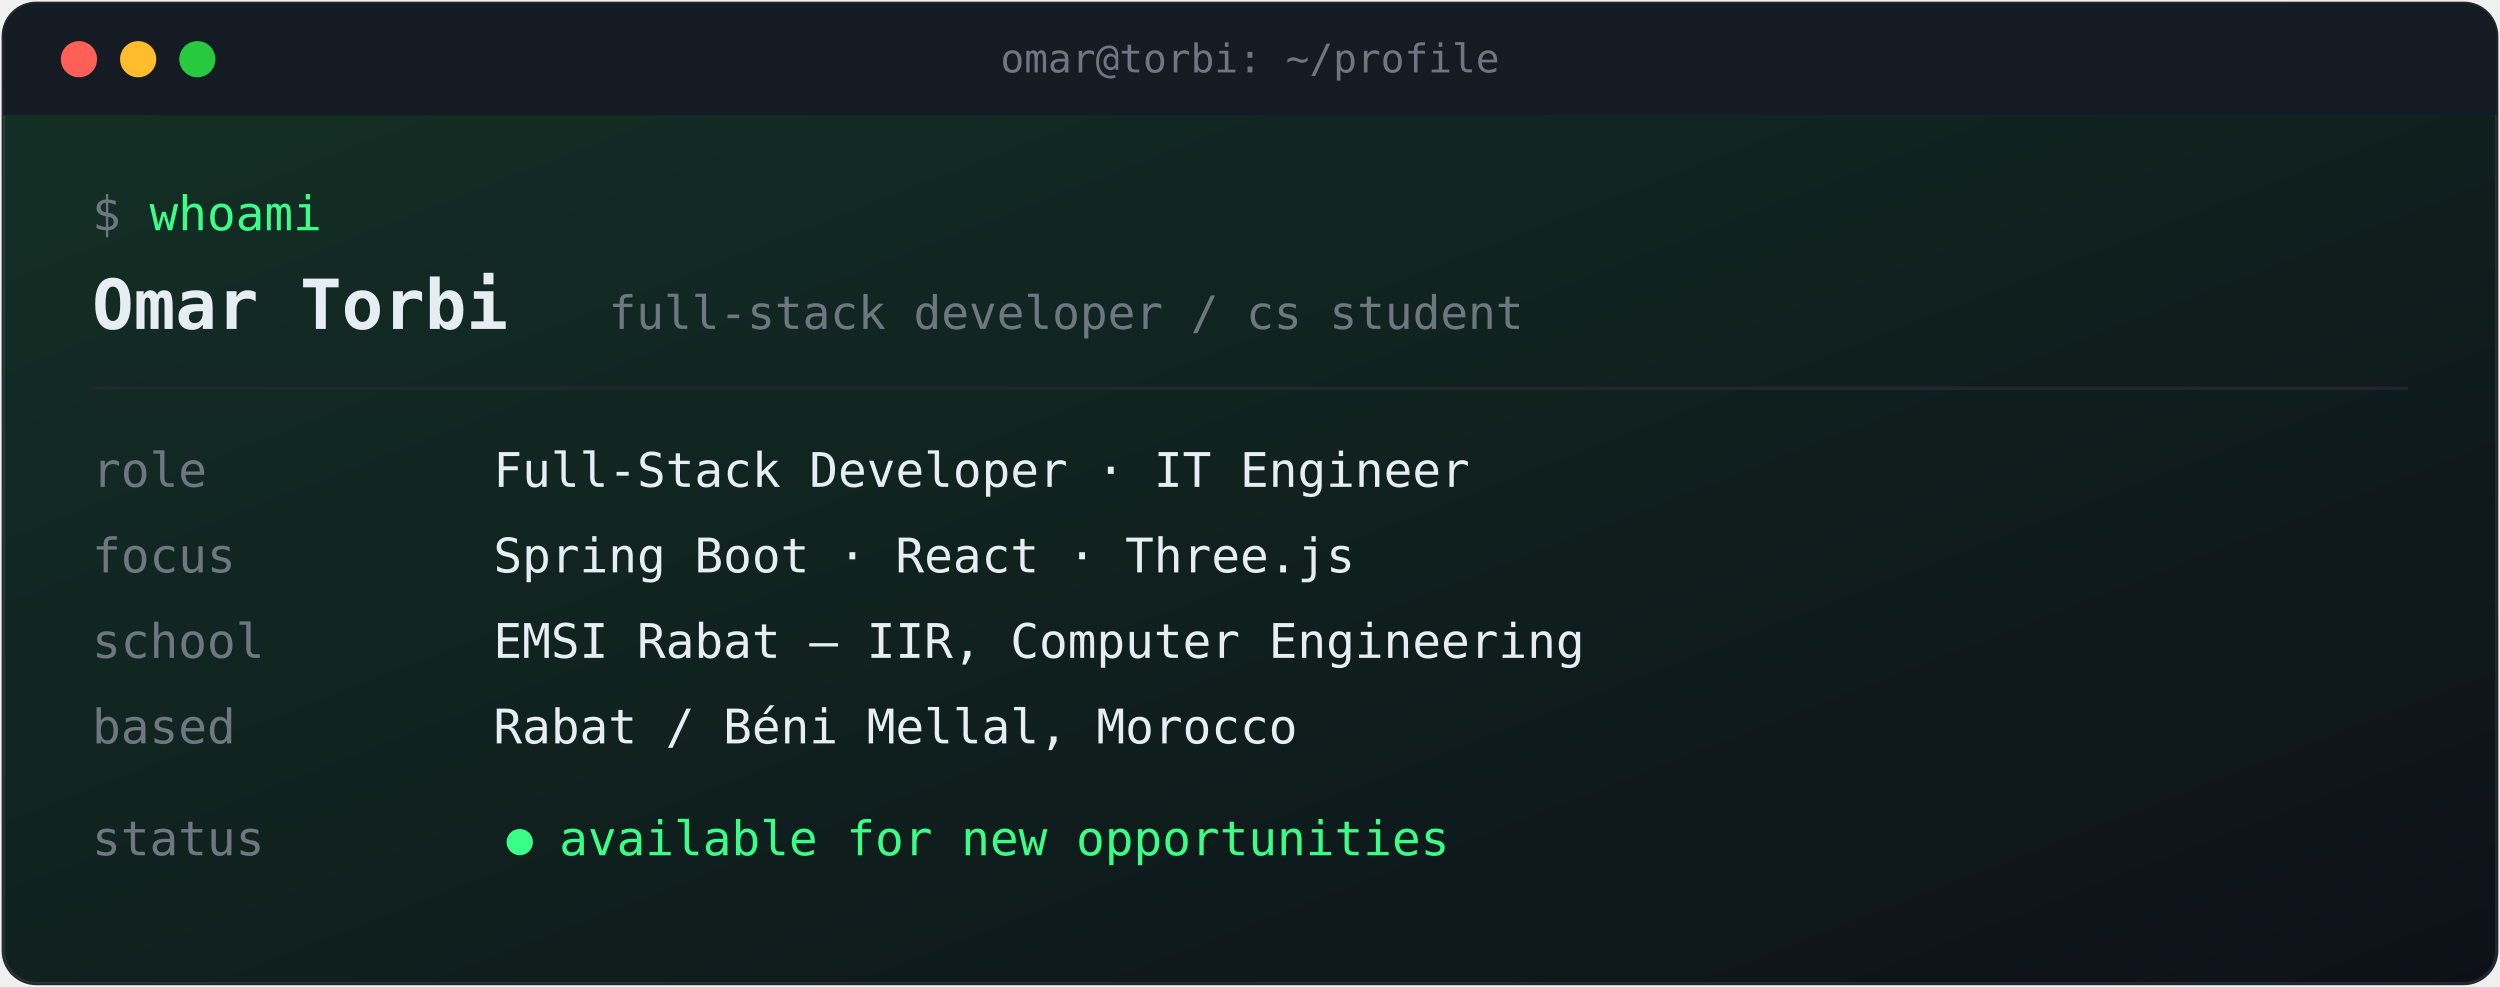
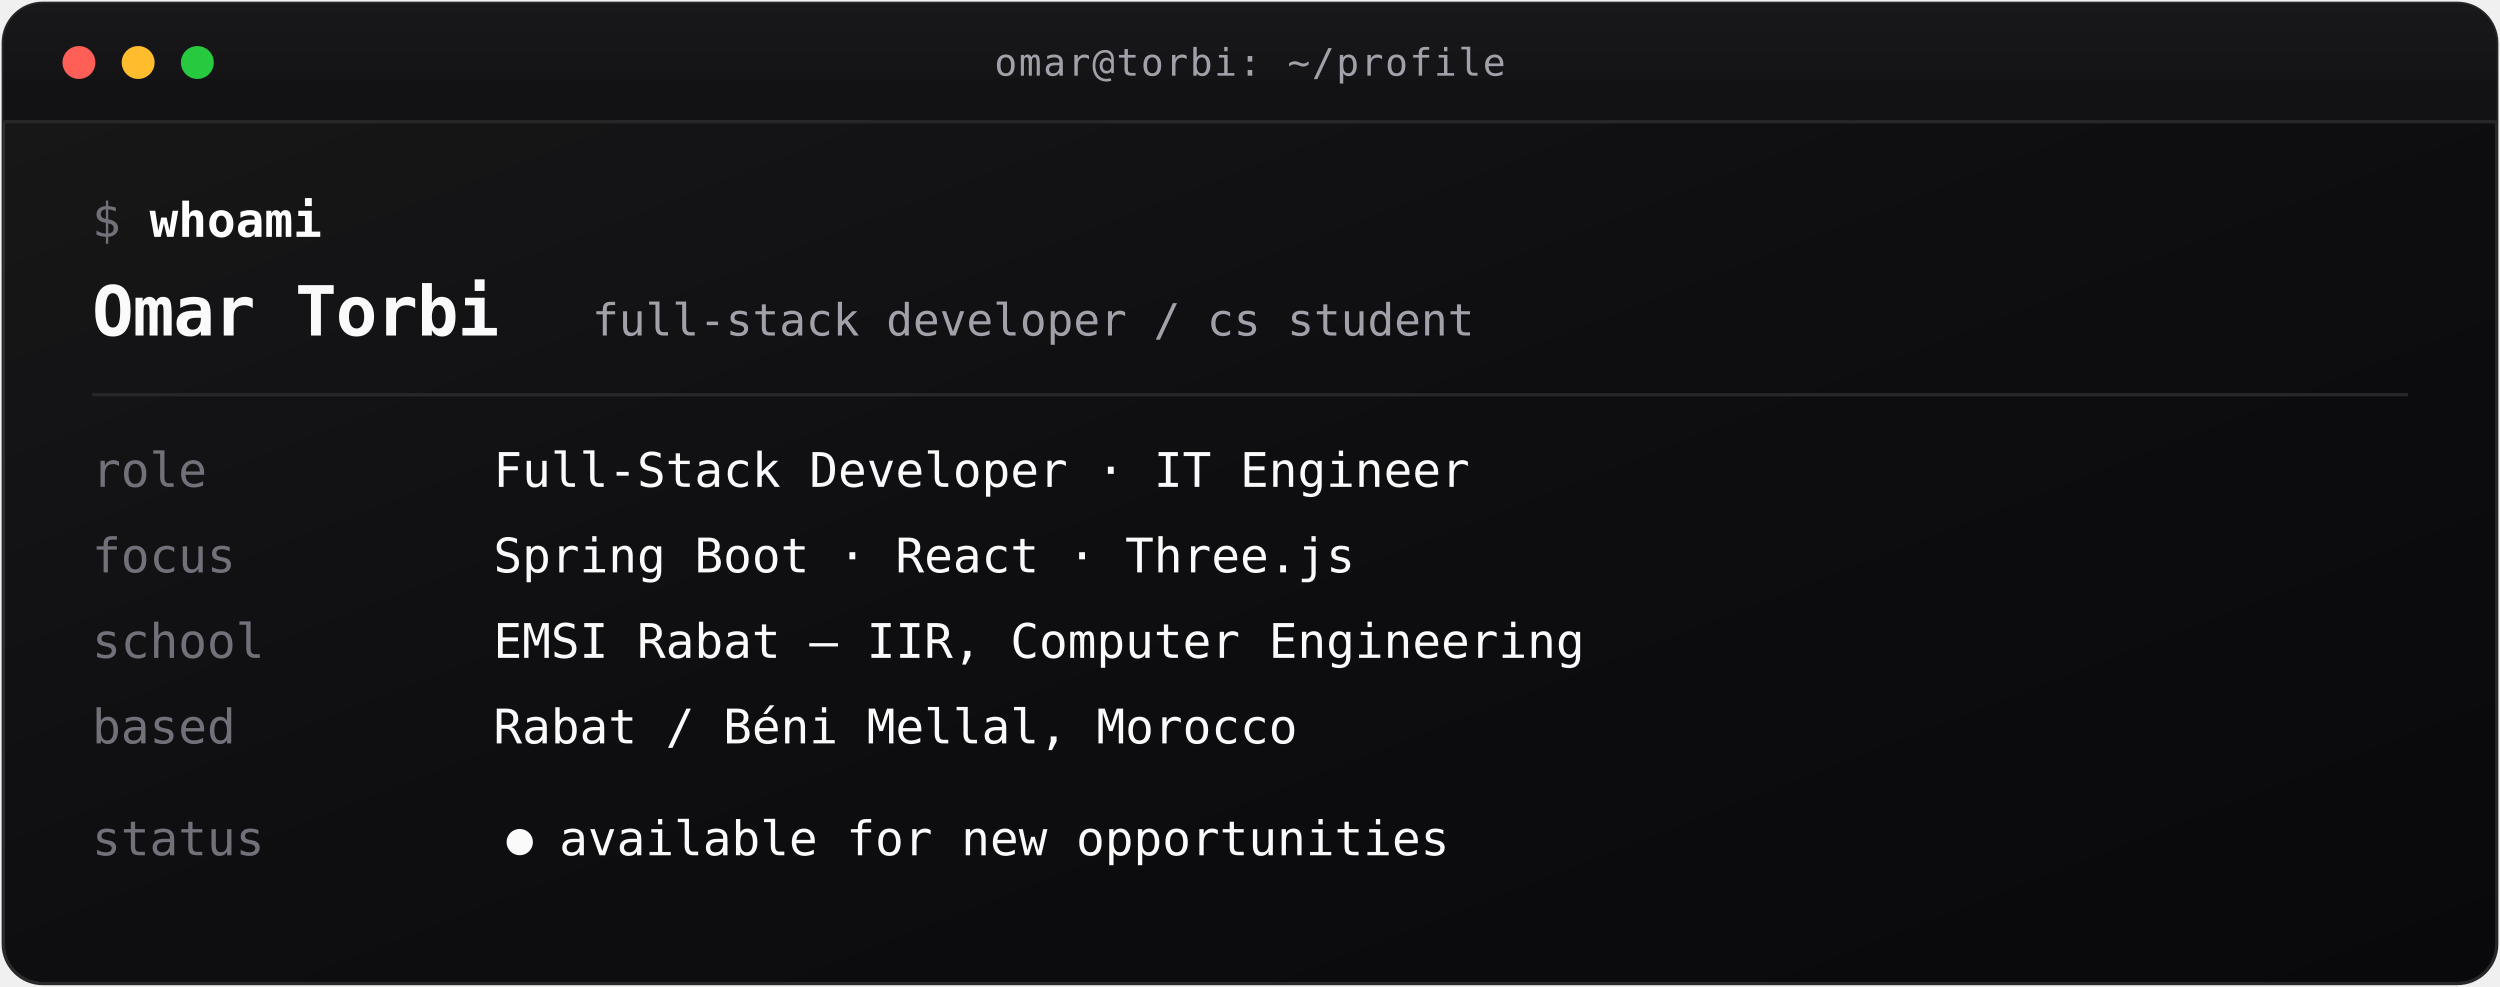
- <svg xmlns="http://www.w3.org/2000/svg" viewBox="0 0 760 300" font-family="SFMono-Regular, Menlo, Consolas, monospace">
+ <svg xmlns="http://www.w3.org/2000/svg" viewBox="0 0 760 300" font-family="SFMono-Regular, Menlo, Monaco, Consolas, monospace">
  <defs>
-     <linearGradient id="glow" x1="0%" y1="0%" x2="100%" y2="100%">
-       <stop offset="0%" stop-color="#39ff8822" />
-       <stop offset="100%" stop-color="#39ff8800" />
+     <linearGradient id="monochromeGlow" x1="0%" y1="0%" x2="100%" y2="100%">
+       <stop offset="0%" stop-color="#ffffff" stop-opacity="0.06" />
+       <stop offset="50%" stop-color="#ffffff" stop-opacity="0.02" />
+       <stop offset="100%" stop-color="#ffffff" stop-opacity="0.0" />
+     </linearGradient>
+     <linearGradient id="titlebarGrad" x1="0%" y1="0%" x2="0%" y2="100%">
+       <stop offset="0%" stop-color="#18181b" />
+       <stop offset="100%" stop-color="#121214" />
    </linearGradient>
  </defs>
-   <rect x="1" y="1" width="758" height="298" rx="10" fill="#0d1117" stroke="#22272e" stroke-width="1" />
-   <rect x="1" y="1" width="758" height="298" rx="10" fill="url(#glow)" />
-   <rect x="1" y="1" width="758" height="34" rx="10" fill="#151b23" />
-   <rect x="1" y="24" width="758" height="11" fill="#151b23" />
-   <circle cx="24" cy="18" r="5.5" fill="#ff5f56" />
-   <circle cx="42" cy="18" r="5.5" fill="#ffbd2e" />
-   <circle cx="60" cy="18" r="5.5" fill="#27c93f" />
-   <text x="380" y="22" text-anchor="middle" fill="#6e7681" font-size="12">omar@torbi: ~/profile</text>
+   <rect x="1" y="1" width="758" height="298" rx="12" fill="#09090b" stroke="#27272a" stroke-width="1" />
+   <rect x="1" y="1" width="758" height="298" rx="12" fill="url(#monochromeGlow)" />
+   <rect x="1" y="1" width="758" height="36" rx="12" fill="url(#titlebarGrad)" />
+   <rect x="1" y="24" width="758" height="13" fill="#121214" />
+   <line x1="1" y1="37" x2="759" y2="37" stroke="#27272a" stroke-width="1" />
+   <circle cx="24" cy="19" r="5" fill="#ff5f56" />
+   <circle cx="42" cy="19" r="5" fill="#ffbd2e" />
+   <circle cx="60" cy="19" r="5" fill="#27c93f" />
+   <text x="380" y="23" text-anchor="middle" fill="#a1a1aa" font-size="11.5" letter-spacing="0.5">omar@torbi: ~/profile</text>
  <g font-size="14.5">
-     <text x="28" y="70" fill="#6e7681">$ <tspan fill="#39ff88">whoami</tspan>
+     <text x="28" y="72" fill="#71717a">$ <tspan fill="#ffffff" font-weight="600">whoami</tspan>
    </text>
-     <text x="28" y="100" fill="#e6edf3" font-size="21" font-weight="600">Omar Torbi</text>
-     <text x="185" y="100" fill="#6e7681" font-size="14">full-stack developer / cs student</text>
-     <line x1="28" y1="118" x2="732" y2="118" stroke="#22272e" stroke-width="1" />
-     <text x="28" y="148" fill="#6e7681">role</text>
-     <text x="150" y="148" fill="#e6edf3">Full-Stack Developer · IT Engineer</text>
-     <text x="28" y="174" fill="#6e7681">focus</text>
-     <text x="150" y="174" fill="#e6edf3">Spring Boot · React · Three.js</text>
-     <text x="28" y="200" fill="#6e7681">school</text>
-     <text x="150" y="200" fill="#e6edf3">EMSI Rabat — IIR, Computer Engineering</text>
-     <text x="28" y="226" fill="#6e7681">based</text>
-     <text x="150" y="226" fill="#e6edf3">Rabat / Béni Mellal, Morocco</text>
-     <text x="28" y="260" fill="#6e7681">status</text>
-     <circle cx="158" cy="256" r="4" fill="#39ff88" />
-     <text x="170" y="260" fill="#39ff88">available for new opportunities</text>
+     <text x="28" y="102" fill="#fafafa" font-size="21" font-weight="700" letter-spacing="-0.3">Omar Torbi</text>
+     <text x="180" y="102" fill="#a1a1aa" font-size="13.5" font-weight="400">full-stack developer / cs student</text>
+     <line x1="28" y1="120" x2="732" y2="120" stroke="#27272a" stroke-width="1" />
+     <text x="28" y="148" fill="#71717a">role</text>
+     <text x="150" y="148" fill="#fafafa" font-weight="500">Full-Stack Developer · IT Engineer</text>
+     <text x="28" y="174" fill="#71717a">focus</text>
+     <text x="150" y="174" fill="#fafafa" font-weight="500">Spring Boot · React · Three.js</text>
+     <text x="28" y="200" fill="#71717a">school</text>
+     <text x="150" y="200" fill="#fafafa" font-weight="500">EMSI Rabat — IIR, Computer Engineering</text>
+     <text x="28" y="226" fill="#71717a">based</text>
+     <text x="150" y="226" fill="#fafafa" font-weight="500">Rabat / Béni Mellal, Morocco</text>
+     <text x="28" y="260" fill="#71717a">status</text>
+     <circle cx="158" cy="256" r="4" fill="#fafafa" />
+     <text x="170" y="260" fill="#fafafa" font-weight="500">available for new opportunities</text>
  </g>
</svg>
